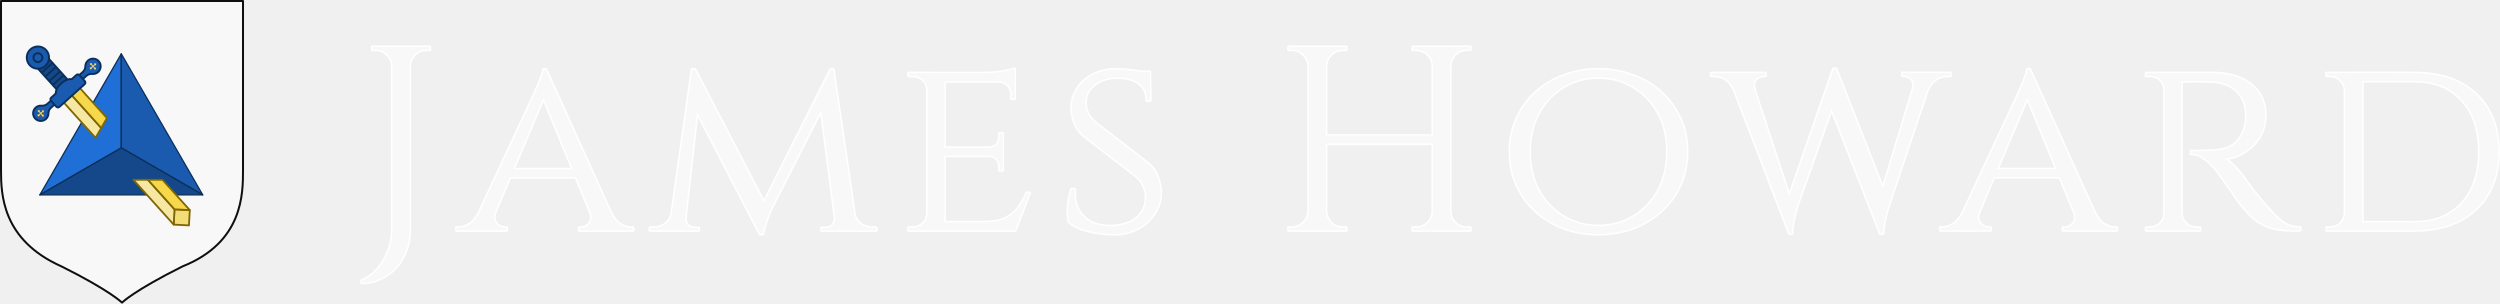
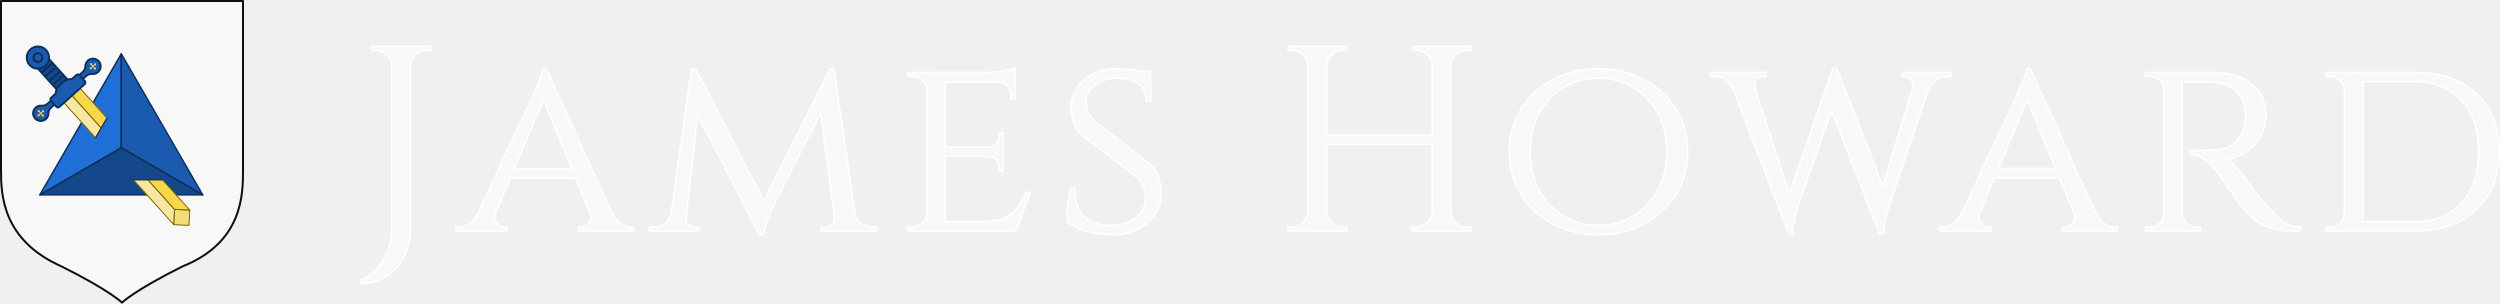
<svg xmlns="http://www.w3.org/2000/svg" width="50.208mm" height="6.098mm" viewBox="0 0 50.208 6.098" version="1.1" id="svg1">
  <defs id="defs1">
    <path id="path1" d="m -145.707,-0.657 c 0.126,0.42 0.647,0.683 1.661,0.744 9.364,0.565 52.918,-12.931 76.927,-16.19 24.009,-3.26 44.568,-3.458 67.124,-3.367 22.556,0.091 44.205,0.652 68.213,3.912 24.008,3.26 66.121,15.887 75.837,15.646 1.193,-0.03 1.787,-0.287 1.916,-0.719" />
    <rect x="148.067" y="148.713" width="223.717" height="109.272" id="rect2" />
  </defs>
  <g id="g1" transform="translate(-102.5505,-148.3066)">
    <g id="layer1-8" transform="matrix(0.03681731,0.03681731,-0.03681731,0.03681731,104.4358,142.6317)">
      <g id="g3" transform="matrix(0.9802101,-0.2626465,0.2626465,0.9802101,74.60271,73.74535)" style="display:none">
        <path d="m 8.851,6.149 c -2.24,1.512 -3.651,2.503 -4.743,3.383 -2.287,1.816 -5.56,5.232 -7.963,8.329 -0.527,0.676 -2.563,3.637 -4.518,6.564 -1.951,2.936 -3.893,5.756 -4.309,6.282 -2.806,3.517 -4.101,4.86 -5.536,5.725 -0.515,0.31 -1.013,0.651 -1.106,0.77 -0.25,0.275 -0.153,0.831 0.22,1.261 0.156,0.183 0.529,0.7 0.824,1.148 0.776,1.152 1.804,2.566 2.241,3.108 0.207,0.252 0.726,0.958 1.152,1.566 0.993,1.422 2.668,3.655 3.792,5.064 0.475,0.607 1.969,2.508 3.309,4.227 1.34,1.719 2.854,3.634 3.382,4.247 0.527,0.614 1.15,1.369 1.399,1.672 1.717,2.071 6.393,6.971 8.977,9.385 0.672,0.628 1.559,1.455 1.967,1.84 0.393,0.381 1.097,0.977 1.561,1.33 0.449,0.348 1.429,1.122 2.181,1.716 0.738,0.59 1.812,1.421 2.372,1.854 0.563,0.418 1.36,1.024 1.764,1.337 1.896,1.459 3.969,2.879 6.018,4.088 0.698,0.414 1.847,1.117 2.556,1.549 2.022,1.225 5.877,3.264 7.755,4.09 2.446,1.08 8.222,2.965 12.263,4.016 4.916,1.278 8.431,1.889 12.68,2.226 0.817,0.062 2.308,0.217 3.291,0.331 2.093,0.254 4.1,0.422 4.657,0.398 0.489,-0.035 0.805,-0.218 1.078,-0.623 0.282,-0.436 1.005,-1.994 2.075,-4.459 0.48,-1.121 1.114,-2.516 1.402,-3.091 1.454,-2.959 2.979,-7.125 4.179,-11.426 0.563,-2.012 1.526,-6.076 1.828,-7.701 0.059,-0.307 0.267,-1.407 0.455,-2.433 0.501,-2.657 0.634,-4.036 0.748,-7.983 0.037,-1.287 0.059,-2.948 0.044,-3.683 -0.021,-0.744 -0.045,-2.206 -0.066,-3.248 -0.057,-2.397 -0.088,-2.9 -0.345,-5.194 -0.773,-7.03 -1.362,-10.67 -2.425,-15.09 C 73.205,25.437 71.383,19.273 70.519,16.982 70.359,16.591 70.031,15.64 69.753,14.883 69.486,14.118 68.585,11.85 67.765,9.831 66.946,7.811 66.038,5.571 65.758,4.852 65.127,3.221 64.024,0.646 63.268,-0.963 62.947,-1.632 62.61,-2.443 62.487,-2.744 c -0.213,-0.559 -0.701,-1.641 -1.798,-3.996 -0.851,-1.815 -0.883,-1.833 -2.501,-0.936 -1.153,0.622 -2.657,1.088 -4.99,1.493 -0.847,0.142 -1.887,0.32 -2.324,0.4 -0.905,0.151 -5.752,0.519 -11.106,0.845 -3.844,0.235 -5.406,0.431 -8.795,1.111 -3.57,0.711 -6.56,1.631 -9.008,2.783 -0.679,0.327 -1.675,0.77 -2.186,1.002 C 18.569,0.503 10.187,5.249 8.851,6.158 Z" stroke="#000000" stroke-linecap="round" stroke-linejoin="bevel" stroke-width="0.054" clip-path="none" id="path4" style="display:inline;fill:#f8f8f8;fill-opacity:1;stroke:#303030;stroke-width:0.946;stroke-dasharray:none;stroke-opacity:1" />
        <g id="g56629-8" transform="matrix(0.1528424,-0.08824364,0.08824364,0.1528424,-96.34885,-35.81326)" style="display:inline;stroke-width:3;stroke-miterlimit:100;stroke-dasharray:none">
          <g id="g27-7-2" transform="matrix(0.595382,0,0,0.595382,549.024,349.022)" style="stroke-width:5.039;stroke-miterlimit:100">
            <path id="path1-3-3-2" d="M -456.232,908.386 -200.868,472.452 V 763.425 Z" style="fill:#1959b9;stroke:#162e52;stroke-width:5.039;stroke-linejoin:round;stroke-miterlimit:100" />
            <path id="path2-8-4-9" d="M -200.867,763.425 V 472.452 L 51.332,908.386 Z" style="fill:#154c9e;stroke:#162e52;stroke-width:5.039;stroke-linejoin:round;stroke-miterlimit:100" />
            <path id="path3-2-3-7" d="M -456.232,908.386 -200.868,763.425 51.331,908.386 Z" style="fill:#103a79;stroke:#162e52;stroke-width:5.039;stroke-linejoin:round;stroke-miterlimit:100" />
          </g>
          <g id="Layer_2_2_-0-2" transform="matrix(-0.595382,0,0,-0.595382,255.441,1185.73)" stroke-miterlimit="10" style="display:inline;stroke-width:5.039;stroke-miterlimit:100">
            <path id="path16-4-2" d="m -330.143,534.693 c -31.793,-39.366 -68.356,-84.272 -101.623,-125.587 -8.459,-10.828 -48.677,-53.028 -56.397,-46.997 -7.72,6.031 22.667,55.303 31.462,66.564 0.15,0.193 34.236,45.332 80.067,106.069 0.417,0.552 0,0 0,0 z m 117.438,216.621 c 51.09,67.842 95.336,127.562 111.303,149.104 l 5.376,1.091 36.203,-28.282 0.222,-5.479 c -18.032,-21.889 -83.043,-101.755 -128.138,-157.26 z" style="fill:#fee46e;stroke:#ac8800;stroke-width:5.039;stroke-miterlimit:100" />
            <path id="path17-8-08-7" d="m -350.203,534.714 c -34.989,-43.377 -56.955,-70.201 -57.747,-69.582 -0.776,0.606 34.029,46.523 51.307,69.589 z m 147.098,201.306 c 61.779,80.38 79.962,103.945 117.608,152.684 l 10.692,-8.353 c -33.732,-42.652 -71.212,-89.953 -122.389,-154.34 z" style="fill:#fff1a1;stroke:#ac8800;stroke-width:5.039;stroke-miterlimit:100" />
            <path id="path18-7-0" d="M -18.019,983.682 1.008,968.818 c 0,0 -58.017,-91.809 -58.046,-91.164 -4.955,-2.861 -15.295,0.135 -23.428,6.604 -7.691,6.11 -13.359,15.47 -11.962,21.043 -0.249,-0.095 74.409,78.381 74.409,78.381 z" style="fill:#1353b4" />
            <g id="g23-5-6" style="fill:#0062ad;stroke:#162e52;stroke-width:5.039;stroke-miterlimit:100">
              <path id="path19-9-8-7" d="m -84.608,913.524 c 13.928,4.151 36.914,-14.745 33.744,-26.44" style="fill:none;stroke:#162e52;stroke-width:5.039;stroke-linecap:round;stroke-miterlimit:100" />
              <path id="path20-5-6" d="m -67.985,927.749 c 13.653,-1.431 28.125,-16.744 26.329,-25.475" style="fill:none;stroke:#162e52;stroke-width:5.039;stroke-linecap:round;stroke-miterlimit:100" />
              <path id="path21-3-9" d="m -57.856,939.678 c 11.663,-1.62 27.743,-14.466 25.411,-22.433" style="fill:none;stroke:#162e52;stroke-width:5.039;stroke-linecap:round;stroke-miterlimit:100" />
              <path id="path22-2-3" d="m -45.276,953.494 c 8.687,1.889 24.741,-13.549 23.479,-20.786" style="fill:none;stroke:#162e52;stroke-width:5.039;stroke-linecap:round;stroke-miterlimit:100" />
              <path id="path23-7-0-6" d="m -33.966,966.877 c 6.246,-0.328 21.244,-9.758 22.588,-17.641" style="fill:none;stroke:#162e52;stroke-width:5.039;stroke-linecap:round;stroke-miterlimit:100" />
            </g>
            <path id="path18-7-0-1" d="m -1.955,963.806 c -12.222,-19.329 -54.775,-86.581 -54.8,-86.029 -4.955,-2.861 -15.295,0.135 -23.428,6.604 -7.691,6.11 -11.955,21.087 -11.962,21.043 0,0 54.139,57.072 70.071,73.821 3.604,3.854 21.099,-9.371 20.118,-15.439 z" style="fill:none;stroke:#162e52;stroke-width:5.039;stroke-miterlimit:100" />
            <path id="path24-3-4" d="m -70.424,896.982 c -25.963,20.031 -51.453,38.189 -78.795,56.294 -2.476,-6.534 -8.182,-17.201 -10.658,-23.735 13.806,-6.763 27.436,-9.103 40.637,-16.982 13.877,-8.284 27.504,-24.22 35.172,-33.04 10.413,-5.305 29.174,-14.671 40.57,-26.13 10.84,-10.901 16.41,-23.56 26.312,-35.318 5.74,3.984 14.71,12.101 20.45,16.085 -24.182,22.146 -47.969,42.483 -73.688,62.826 z" style="fill:#1353b4;stroke:#162e52;stroke-width:5.039;stroke-miterlimit:100" />
            <path id="path25-9-6-9" d="m 21.3,1014.4 c -12.187,9.521 -29.158,8.161 -38.679,-4.026 -6.801,-8.706 -7.637,-20.172 -3.119,-29.483 0.252,-0.518 -0.285,0.504 0,0 3.045,-0.625 7.844,-4.493 11.544,-7.427 2.986,-2.365 5.779,-5.118 7.412,-7.63 10.252,-2.331 21.396,1.229 28.297,10.063 9.521,12.186 6.733,28.982 -5.455,38.503 z" style="fill:#1353b4;stroke:#162e52;stroke-width:5.039;stroke-miterlimit:100" />
            <path id="path26-7-3" d="m 22.191,985.29 c -6.331,-8.104 -18.033,-9.542 -26.138,-3.211 -8.104,6.331 -9.542,18.033 -3.211,26.138 6.331,8.104 17.406,8.739 25.51,2.408 8.104,-6.331 10.17,-17.231 3.839,-25.335 z" style="fill:#1353b4;stroke:#162e52;stroke-width:5.039;stroke-miterlimit:100" />
            <line id="line26-7-6" x1="-84.068" x2="-70.424" y1="879.518" y2="896.982" style="fill:#0062ad;stroke:#162e52;stroke-width:5.039;stroke-miterlimit:100" />
          </g>
        </g>
      </g>
    </g>
    <path style="font-size:4.704px;line-height:0;font-family:Cinzel;-inkscape-font-specification:'Cinzel, Normal';text-align:center;letter-spacing:0.294px;word-spacing:0px;text-anchor:middle;fill:#f8f8f8;stroke:#ffffff;stroke-width:0.062;stroke-linecap:round;stroke-linejoin:round;stroke-dasharray:none;paint-order:stroke fill markers" d="m 110.776,149.251 v 3.683 q 0,0.221 -0.074,0.41 -0.074,0.195 -0.205,0.337 -0.132,0.142 -0.305,0.221 -0.174,0.084 -0.374,0.084 v -0.047 q 0.174,-0.063 0.31,-0.221 0.142,-0.153 0.221,-0.363 0.084,-0.21 0.084,-0.437 v -3.667 z m -0.326,0.384 h -0.016 q -0.005,-0.137 -0.105,-0.231 -0.095,-0.1 -0.231,-0.1 0,0 -0.037,0 -0.032,0 -0.032,0 v -0.053 h 0.421 z m 0.31,0 v -0.384 h 0.421 v 0.053 q 0,0 -0.037,0 -0.032,0 -0.032,0 -0.137,0 -0.237,0.1 -0.095,0.095 -0.1,0.231 z m 2.754,0.068 1.447,3.199 h -0.416 l -1.121,-2.73 z m -1.015,2.846 q -0.058,0.158 0.016,0.247 0.074,0.084 0.168,0.084 h 0.042 v 0.053 h -1.005 v -0.053 q 0,0 0.021,0 0.021,0 0.021,0 0.11,0 0.226,-0.074 0.116,-0.079 0.2,-0.258 z m 1.015,-2.846 0.037,0.363 -1.205,2.851 h -0.331 l 1.247,-2.672 q 0,0 0.026,-0.063 0.032,-0.063 0.068,-0.153 0.042,-0.095 0.074,-0.184 0.032,-0.089 0.037,-0.142 z m 0.621,2.004 v 0.158 h -1.394 v -0.158 z m 0.268,0.842 h 0.4 q 0.079,0.179 0.195,0.258 0.116,0.074 0.221,0.074 0,0 0.021,0 0.021,0 0.021,0 v 0.053 h -1.078 v -0.053 h 0.042 q 0.089,0 0.163,-0.084 0.074,-0.089 0.016,-0.247 z m 4.832,-2.846 0.047,0.342 -1.231,2.425 q 0,0 -0.042,0.089 -0.037,0.089 -0.079,0.216 -0.042,0.121 -0.063,0.231 h -0.053 l -0.074,-0.331 z m -3.083,2.878 v 0.352 h -0.547 v -0.053 q 0,0 0.037,0 0.042,0 0.042,0 0.137,0 0.237,-0.079 0.105,-0.079 0.121,-0.221 z m 0.158,0.079 q -0.005,0.079 0.037,0.153 0.042,0.068 0.158,0.074 h 0.074 v 0.047 h -0.3 v -0.274 z m 0.142,-2.957 h 0.053 l 0.105,0.31 -0.326,2.92 h -0.289 z m 0.053,0 1.431,2.751 -0.121,0.552 -1.41,-2.725 z m 2.778,0 0.473,3.23 h -0.4 l -0.342,-2.646 0.221,-0.584 z m 0.316,2.878 h 0.105 q 0.021,0.142 0.126,0.221 0.105,0.079 0.237,0.079 0,0 0.037,0 0.042,0 0.042,0 v 0.053 h -0.547 z m -0.279,0.079 h 0.037 v 0.274 h -0.305 v -0.047 h 0.079 q 0.121,-0.005 0.158,-0.079 0.042,-0.074 0.032,-0.147 z m 2.196,-2.883 v 3.156 h -0.337 v -3.156 z m 1.415,2.993 -0.011,0.163 h -1.415 v -0.163 z m -0.247,-1.494 v 0.158 h -1.178 v -0.158 z m 0.242,-1.499 v 0.163 h -1.42 v -0.163 z m 0.3,2.404 -0.289,0.752 h -0.8 l 0.179,-0.163 q 0.263,0 0.421,-0.074 0.163,-0.079 0.263,-0.21 0.1,-0.137 0.174,-0.305 z m -0.542,-0.758 v 0.3 h -0.058 v -0.068 q 0,-0.089 -0.053,-0.153 -0.053,-0.068 -0.163,-0.068 v -0.011 z m 0,-0.437 v 0.3 h -0.274 v -0.011 q 0.11,0 0.163,-0.063 0.053,-0.068 0.053,-0.158 v -0.068 z m 0.242,-1.063 v 0.363 h -0.058 v -0.079 q 0,-0.11 -0.074,-0.189 -0.068,-0.079 -0.189,-0.079 v -0.016 z m 0,-0.231 v 0.137 l -0.6,-0.053 q 0.163,0 0.347,-0.026 0.184,-0.032 0.253,-0.058 z m -1.736,2.904 0.068,0.337 h -0.458 v -0.053 q 0,0 0.037,0 0.037,0 0.037,0 0.132,0 0.216,-0.084 0.084,-0.084 0.089,-0.2 z m 0,-2.488 h -0.011 q -0.005,-0.121 -0.089,-0.2 -0.084,-0.079 -0.216,-0.079 0,0 -0.037,0 -0.037,0 -0.037,0 v -0.053 h 0.458 z m 3.754,-0.405 q 0.147,0 0.258,0.011 0.11,0.011 0.189,0.026 0.084,0.011 0.142,0.032 0.063,0.016 0.11,0.032 l 0.005,0.521 h -0.063 q 0,-0.216 -0.147,-0.337 -0.147,-0.126 -0.458,-0.126 -0.263,0 -0.452,0.147 -0.184,0.142 -0.179,0.352 0,0.068 0.016,0.142 0.021,0.068 0.063,0.137 0.047,0.068 0.126,0.137 l 1.063,0.821 q 0.121,0.1 0.179,0.258 0.058,0.153 0.063,0.305 0.005,0.231 -0.121,0.426 -0.126,0.195 -0.342,0.31 -0.21,0.11 -0.468,0.11 -0.153,0 -0.331,-0.026 -0.174,-0.026 -0.326,-0.079 -0.153,-0.058 -0.253,-0.142 -0.016,-0.074 -0.016,-0.184 0,-0.116 0.016,-0.242 0.021,-0.126 0.053,-0.226 h 0.063 q -0.021,0.237 0.068,0.405 0.089,0.168 0.263,0.258 0.174,0.084 0.405,0.079 0.326,-0.011 0.51,-0.163 0.189,-0.158 0.189,-0.416 0,-0.126 -0.047,-0.226 -0.042,-0.105 -0.142,-0.195 l -1.052,-0.81 q -0.147,-0.126 -0.2,-0.279 -0.053,-0.153 -0.053,-0.289 0,-0.216 0.116,-0.389 0.116,-0.174 0.31,-0.274 0.2,-0.105 0.442,-0.105 z m 0.694,0.047 0.005,0.095 h -0.374 v -0.095 z m 6.034,-0.5 v 3.683 h -0.342 v -3.683 z m -2.494,0 v 3.683 h -0.342 v -3.683 z m 2.199,1.783 v 0.158 h -2.252 v -0.158 z m -2.525,1.515 v 0.384 h -0.421 v -0.053 q 0,0 0.032,0 0.037,0 0.037,0 0.137,0 0.231,-0.095 0.1,-0.1 0.105,-0.237 z m 0,-2.914 h -0.016 q -0.005,-0.137 -0.105,-0.231 -0.095,-0.1 -0.231,-0.1 0,0 -0.037,0 -0.032,0 -0.032,0 v -0.053 h 0.421 z m 0.31,2.914 h 0.016 q 0.005,0.137 0.1,0.237 0.1,0.095 0.237,0.095 0,0 0.032,0 0.032,0 0.037,0 v 0.053 h -0.421 z m 0,-2.914 v -0.384 h 0.421 v 0.053 q -0.005,0 -0.037,0 -0.032,0 -0.032,0 -0.137,0 -0.237,0.1 -0.095,0.095 -0.1,0.231 z m 2.183,2.914 v 0.384 h -0.421 v -0.053 q 0.005,0 0.037,0 0.032,0 0.032,0 0.137,0 0.237,-0.095 0.1,-0.1 0.1,-0.237 z m 0,-2.914 h -0.016 q 0,-0.137 -0.1,-0.231 -0.1,-0.1 -0.237,-0.1 0,0 -0.032,0 -0.032,0 -0.037,0 v -0.053 h 0.421 z m 0.31,2.914 h 0.016 q 0.005,0.137 0.1,0.237 0.1,0.095 0.237,0.095 0,0 0.032,0 0.037,0 0.037,0 v 0.053 h -0.421 z m 0,-2.914 v -0.384 h 0.421 v 0.053 q 0,0 -0.037,0 -0.032,0 -0.032,0 -0.137,0 -0.237,0.1 -0.095,0.095 -0.1,0.231 z m 2.996,0.068 q 0.368,0 0.689,0.121 0.326,0.116 0.568,0.337 0.247,0.221 0.384,0.526 0.137,0.3 0.137,0.668 0,0.368 -0.137,0.673 -0.137,0.3 -0.384,0.521 -0.242,0.221 -0.568,0.342 -0.321,0.116 -0.689,0.116 -0.368,0 -0.689,-0.116 -0.321,-0.121 -0.568,-0.342 -0.242,-0.221 -0.379,-0.521 -0.137,-0.305 -0.137,-0.673 0,-0.368 0.137,-0.668 0.137,-0.305 0.379,-0.526 0.247,-0.221 0.568,-0.337 0.321,-0.121 0.689,-0.121 z m 0,3.146 q 0.389,0 0.705,-0.189 0.316,-0.189 0.5,-0.526 0.184,-0.337 0.184,-0.779 0,-0.447 -0.184,-0.779 -0.184,-0.337 -0.5,-0.526 -0.316,-0.189 -0.705,-0.189 -0.384,0 -0.7,0.189 -0.316,0.189 -0.5,0.526 -0.184,0.331 -0.184,0.779 0,0.442 0.184,0.779 0.184,0.337 0.5,0.526 0.316,0.189 0.7,0.189 z m 2.612,-3.041 h 0.421 l 0.852,2.594 -0.047,0.594 z m 2.162,-0.116 0.042,0.426 -0.815,2.294 q 0,0 -0.026,0.095 -0.026,0.089 -0.058,0.226 -0.026,0.132 -0.032,0.263 h -0.047 l -0.1,-0.468 0.984,-2.836 z m 0,0.005 1.01,2.573 -0.121,0.726 -1.068,-2.73 z m 1.936,0.11 -0.873,2.604 q 0,0 -0.032,0.095 -0.026,0.095 -0.058,0.231 -0.026,0.132 -0.032,0.258 h -0.053 l -0.063,-0.521 0.81,-2.667 z m -0.405,0.337 q 0.058,-0.168 -0.011,-0.242 -0.063,-0.074 -0.147,-0.074 h -0.042 v -0.053 h 0.963 v 0.053 q 0,0 -0.021,0 -0.016,0 -0.016,0 -0.163,0 -0.274,0.089 -0.11,0.089 -0.158,0.226 z m -3.162,-0.005 -0.4,0.005 q -0.053,-0.137 -0.158,-0.226 -0.105,-0.089 -0.274,-0.089 0,0 -0.021,0 -0.021,0 -0.021,0 v -0.053 h 1.084 v 0.053 h -0.042 q -0.084,0 -0.153,0.074 -0.068,0.068 -0.016,0.237 z m 5.521,-0.437 1.447,3.199 h -0.416 l -1.121,-2.73 z m -1.015,2.846 q -0.058,0.158 0.016,0.247 0.074,0.084 0.168,0.084 h 0.042 v 0.053 h -1.005 v -0.053 q 0,0 0.021,0 0.021,0 0.021,0 0.11,0 0.226,-0.074 0.116,-0.079 0.2,-0.258 z m 1.015,-2.846 0.037,0.363 -1.205,2.851 h -0.331 l 1.247,-2.672 q 0,0 0.026,-0.063 0.032,-0.063 0.068,-0.153 0.042,-0.095 0.074,-0.184 0.032,-0.089 0.037,-0.142 z m 0.621,2.004 v 0.158 h -1.394 v -0.158 z m 0.268,0.842 h 0.4 q 0.079,0.179 0.195,0.258 0.116,0.074 0.221,0.074 0,0 0.021,0 0.021,0 0.021,0 v 0.053 h -1.078 v -0.053 h 0.042 q 0.089,0 0.163,-0.084 0.074,-0.089 0.016,-0.247 z m 2.091,-2.772 h 0.679 q 0.247,0 0.442,0.058 0.2,0.058 0.337,0.168 0.142,0.11 0.216,0.268 0.074,0.158 0.074,0.358 0,0.221 -0.105,0.41 -0.105,0.189 -0.295,0.31 -0.184,0.121 -0.421,0.147 0.089,0.037 0.205,0.163 0.121,0.126 0.205,0.247 0,0 0.068,0.095 0.068,0.089 0.174,0.226 0.11,0.132 0.216,0.253 0.11,0.121 0.2,0.21 0.095,0.089 0.2,0.142 0.11,0.047 0.253,0.047 v 0.053 h -0.163 q -0.289,0 -0.479,-0.074 -0.184,-0.074 -0.3,-0.179 -0.116,-0.11 -0.2,-0.21 -0.021,-0.026 -0.1,-0.132 -0.074,-0.11 -0.163,-0.237 -0.089,-0.126 -0.163,-0.226 -0.074,-0.105 -0.089,-0.126 -0.105,-0.137 -0.242,-0.242 -0.137,-0.11 -0.289,-0.11 v -0.053 q 0,0 0.084,0.005 0.084,0 0.216,-0.005 0.147,-0.005 0.295,-0.021 0.147,-0.021 0.274,-0.116 0.132,-0.095 0.205,-0.316 0.021,-0.058 0.032,-0.137 0.011,-0.079 0.005,-0.163 -0.005,-0.147 -0.058,-0.263 -0.047,-0.116 -0.142,-0.2 -0.089,-0.084 -0.216,-0.132 -0.126,-0.047 -0.284,-0.053 -0.247,-0.011 -0.431,-0.005 -0.184,0.005 -0.184,0 0,-0.005 -0.016,-0.042 -0.011,-0.042 -0.026,-0.079 z m 0.063,0 v 3.156 h -0.337 v -3.156 z m -0.321,2.82 0.063,0.337 h -0.447 v -0.053 q 0,0 0.037,0 0.037,0 0.037,0 0.126,0 0.21,-0.084 0.084,-0.084 0.089,-0.2 z m 0,-2.488 h -0.011 q -0.005,-0.121 -0.089,-0.2 -0.084,-0.079 -0.21,-0.079 0,0 -0.037,0 -0.037,0 -0.037,0 v -0.053 h 0.447 z m 0.305,2.488 h 0.016 q 0.005,0.116 0.089,0.2 0.084,0.084 0.21,0.084 0,0 0.032,0 0.037,0 0.037,0 l 0.005,0.053 h -0.452 z m 4.695,-2.82 q 0.521,0 0.9,0.189 0.379,0.189 0.584,0.547 0.205,0.352 0.205,0.842 0,0.489 -0.205,0.842 -0.205,0.352 -0.584,0.547 -0.379,0.189 -0.9,0.189 h -1.121 l -0.011,-0.158 q 0.368,0 0.616,0 0.253,0 0.384,0 0.132,0 0.132,0 0.61,0 0.957,-0.379 0.352,-0.384 0.352,-1.042 0,-0.658 -0.352,-1.036 -0.347,-0.384 -0.957,-0.384 0,0 -0.137,0 -0.137,0 -0.4,0 -0.263,0 -0.647,0 v -0.158 z m -1.047,0 v 3.156 h -0.342 v -3.156 z m -0.331,2.815 v 0.342 h -0.379 v -0.053 q 0,0 0.032,0 0.037,0 0.037,0 0.126,0 0.21,-0.084 0.084,-0.089 0.089,-0.205 z m 0,-2.473 h -0.011 q -0.005,-0.126 -0.095,-0.205 -0.084,-0.084 -0.21,-0.084 0,0 -0.032,0 -0.032,0 -0.032,0 v -0.053 h 0.379 z" id="text2-9" aria-label="James Howard" />
  </g>
  <g id="layer6" style="display:inline;vector-effect:non-scaling-stroke;stroke:none;stroke-width:1;stroke-dasharray:none;-inkscape-stroke:hairline" transform="matrix(0.00718054,0,0,0.00894858,-1.11909,-1.21223)">
    <path id="path2309" style="display:inline;vector-effect:non-scaling-stroke;fill:#f8f8f8;fill-opacity:1;stroke:none;stroke-width:0.895;stroke-linecap:round;stroke-dasharray:none;-inkscape-stroke:hairline" d="m 158.671,137.729 v 379.047 c 0,54.15 2.538,157.034 169.21,216.599 135.368,54.15 169.21,81.224 169.21,81.224 0,0 33.842,-27.075 169.21,-81.224 C 835.511,679.225 835.511,570.925 835.511,516.776 V 137.729 Z" />
    <g id="g103-3" transform="matrix(0.9018822,0,0,0.9018829,46.75467,23.57213)" style="display:inline;vector-effect:non-scaling-stroke;stroke:none;stroke-width:1;stroke-dasharray:none;-inkscape-stroke:hairline">
      <g id="g15-7" style="display:inline;vector-effect:non-scaling-stroke;stroke:none;stroke-width:1;stroke-dasharray:none;-inkscape-stroke:hairline" transform="matrix(0.4396535,0,0,0.3527879,-31.08396,-654.8972)">
-         <path id="path12-6" style="display:inline;fill:#1f6fd6;fill-opacity:1;stroke:#0b2f5b;stroke-width:9.204;stroke-linecap:round;stroke-linejoin:round;stroke-dasharray:none;stroke-opacity:1" d="M 494.553,-1879.324 -79.824,-884.468 494.553,-1216.086 Z" transform="translate(706.7916,4467.088)" />
-         <path id="path14-8" style="display:inline;fill:#1a5bb0;fill-opacity:1;stroke:#0b2f5b;stroke-width:9.204;stroke-linecap:round;stroke-linejoin:round;stroke-dasharray:none;stroke-opacity:1" d="m 1775.723,3582.622 -574.38,-994.855 v 663.235 z" />
-         <path id="path15-6" style="display:inline;fill:#14488a;fill-opacity:1;stroke:#0b2f5b;stroke-width:9.204;stroke-linecap:round;stroke-linejoin:round;stroke-dasharray:none;stroke-opacity:1" d="M 626.963,3582.619 H 1775.723 l -574.378,-331.617 z" />
+         <path id="path12-6" style="display:inline;fill:#1f6fd6;fill-opacity:1;stroke:#0b2f5b;stroke-width:10.537;stroke-linecap:round;stroke-linejoin:round;stroke-dasharray:none;stroke-opacity:1" d="M 494.553,-1879.324 -79.824,-884.468 494.553,-1216.086 Z" transform="translate(706.7916,4467.088)" />
+         <path id="path14-8" style="display:inline;fill:#1a5bb0;fill-opacity:1;stroke:#0b2f5b;stroke-width:10.537;stroke-linecap:round;stroke-linejoin:round;stroke-dasharray:none;stroke-opacity:1" d="m 1775.723,3582.622 -574.38,-994.855 v 663.235 z" />
+         <path id="path15-6" style="display:inline;fill:#14488a;fill-opacity:1;stroke:#0b2f5b;stroke-width:10.537;stroke-linecap:round;stroke-linejoin:round;stroke-dasharray:none;stroke-opacity:1" d="M 626.963,3582.619 H 1775.723 l -574.378,-331.617 z" />
      </g>
      <g id="svg2" transform="matrix(-0.02049231,0.3137606,-0.3910168,-0.01644351,672.1587,255.4942)" style="stroke-width:0.298">
        <g id="g16">
-           <rect style="fill:#f3dd78;fill-opacity:1;stroke:#806600;stroke-width:14.4;stroke-linecap:round;stroke-linejoin:round;stroke-dasharray:none;stroke-opacity:1;paint-order:fill markers stroke" id="rect1" width="121.277" height="121.279" x="1239.133" y="-160.442" transform="skewX(-7.4322039e-4)" />
-           <path id="path3" style="fill:#f6e7a2;fill-opacity:1;stroke:#806600;stroke-width:14.4;stroke-linecap:round;stroke-linejoin:round;stroke-opacity:1;paint-order:fill markers stroke" d="m 376.12,823.858 60.631,60.635 269.72,-269.721 -80.331,-40.933 z m 646.274,-525.01 338.011,-338.01 -121.266,-0.004 -222.784,222.792 z" />
-           <path id="rect3" style="fill:#f6d84a;fill-opacity:1;stroke:#806600;stroke-width:14.4;stroke-linecap:round;stroke-linejoin:round;stroke-opacity:1;paint-order:fill markers stroke" d="m 315.474,763.211 60.646,60.648 250.02,-250.019 -80.359,-40.931 z m 700.882,-579.584 222.784,-222.792 -0.011,-121.279 -228.813,228.807 z" />
+           <rect style="fill:#f3dd78;fill-opacity:1;stroke:#806600;stroke-width:7.887;stroke-linecap:round;stroke-linejoin:round;stroke-dasharray:none;stroke-opacity:1;paint-order:fill markers stroke" id="rect1" width="121.277" height="121.279" x="1239.133" y="-160.442" transform="skewX(-7.4322039e-4)" />
+           <path id="path3" style="fill:#f6e7a2;fill-opacity:1;stroke:#806600;stroke-width:7.887;stroke-linecap:round;stroke-linejoin:round;stroke-opacity:1;paint-order:fill markers stroke;stroke-dasharray:none" d="m 376.12,823.858 60.631,60.635 269.72,-269.721 -80.331,-40.933 z m 646.274,-525.01 338.011,-338.01 -121.266,-0.004 -222.784,222.792 z" />
+           <path id="rect3" style="fill:#f6d84a;fill-opacity:1;stroke:#806600;stroke-width:7.887;stroke-linecap:round;stroke-linejoin:round;stroke-opacity:1;paint-order:fill markers stroke;stroke-dasharray:none" d="m 315.474,763.211 60.646,60.648 250.02,-250.019 -80.359,-40.931 z m 700.882,-579.584 222.784,-222.792 -0.011,-121.279 -228.813,228.807 z" />
        </g>
        <g id="g17">
          <path style="fill:#0b2f5b;fill-opacity:1;stroke:#0b2f5b;stroke-width:0.298;stroke-opacity:1" d="m 450.913,876.648 -127.6,-127.6 -10.932,-10.956 -20.484,-20.484 c -4.641,-4.641 -10.828,-7.219 -17.391,-7.219 -6.563,0 -12.75,2.578 -17.391,7.219 l -10.688,10.641 -21.375,-21.375 c -10.031,-10.031 -15.422,-24.469 -14.766,-39.609 0.797,-18.797 -6.328,-37.312 -19.5,-50.812 -25.734,-26.203 -68.578,-27.234 -95.484,-2.344 -13.828,12.797 -21.656,30.188 -22.031,48.984 -0.375,18.844 6.75,36.516 20.109,49.828 13.547,13.547 32.297,20.812 51.422,19.969 15,-0.703 29.344,4.688 39.422,14.766 l 22.5,22.5 c -4.125,9.047 -2.531,20.109 4.922,27.516 l 32.766,32.766 c -0.562,8.578 0.844,18 3.984,27.75 l -149.86,149.86 c -25.453,-0.703 -51.141,8.578 -70.5,27.938 -37.453,37.453 -37.453,98.344 0,135.79 18.703,18.844 43.312,28.219 67.875,28.219 24.609,0 49.172,-9.375 67.875,-28.078 19.406,-19.406 28.641,-45.094 27.938,-70.547 l 27.703,-27.656 c 0,0 0.047,0 0.047,-0.047 l 29.625,-29.625 v -0.047 l 92.484,-92.484 c 9.75,3.141 19.172,4.594 27.703,3.984 l 32.766,32.766 c 4.781,4.781 11.109,7.172 17.391,7.172 3.469,0 6.938,-0.797 10.172,-2.25 l 22.5,22.5 c 10.078,10.078 15.469,24.469 14.812,39.422 -0.844,19.172 6.422,37.922 19.922,51.469 12.984,12.984 30.141,20.062 48.422,20.062 h 1.359 c 18.797,-0.375 36.234,-8.203 49.031,-22.031 24.891,-26.953 23.812,-69.75 -2.391,-95.484 -13.641,-13.359 -31.688,-20.25 -50.766,-19.453 -15.422,0.609 -29.438,-4.641 -39.609,-14.812 l -21.328,-21.328 10.641,-10.641 c 4.641,-4.641 7.219,-10.828 7.219,-17.391 0,-6.563 -2.578,-12.75 -7.219,-17.391 l -20.484,-20.484 z" id="path16" />
          <path style="fill:#1a5bb0;fill-opacity:1;stroke-width:0.298" d="m 471.393,931.878 -45.469,45.469 c -3.562,3.562 -9.328,3.562 -12.844,0 l -35.391,-35.391 c -1.453,-1.453 -3.422,-2.25 -5.484,-2.25 -0.375,0 -0.75,0.047 -1.125,0.094 -20.719,3.047 -51,-11.25 -75.328,-35.625 -24.328,-24.328 -38.625,-54.609 -35.625,-75.328 0.375,-2.438 -0.469,-4.875 -2.203,-6.609 l -35.297,-35.344 c -3.562,-3.562 -3.562,-9.328 0,-12.844 l 29.156,-29.156 c 0.047,-0.047 0.094,-0.047 0.188,-0.094 0.047,-0.047 0.047,-0.094 0.094,-0.188 l 15.984,-15.984 c 3.562,-3.562 9.328,-3.562 12.844,0 l 190.45,190.45 c 3.609,3.516 3.609,9.281 0.047,12.797 z" id="path13" />
          <path style="fill:#1a5bb0;fill-opacity:1;stroke-width:0.298" d="m 482.081,985.831 c 13.078,13.078 31.734,20.109 51.188,19.359 14.766,-0.609 28.781,4.734 39.281,15.047 20.297,19.922 21.141,53.062 1.875,73.922 -9.938,10.734 -23.438,16.781 -37.969,17.062 -14.531,0.281 -28.266,-5.203 -38.578,-15.516 -10.453,-10.5 -16.078,-25.031 -15.422,-39.844 0.844,-19.312 -6.234,-37.922 -19.359,-51.047 l -21.328,-21.328 18.938,-18.938 z" id="path11" />
          <path style="fill:#14488a;fill-opacity:1;stroke-width:0.298" d="m 306.951,964.315 -71.297,-71.297 19.125,-19.125 c 6.984,14.156 17.203,28.406 30.047,41.25 12.844,12.844 27.094,23.062 41.25,30.047 z" id="path10" />
          <path style="fill:#14488a;fill-opacity:1;stroke-width:0.298" d="m 163.791,1036.174 c -13.078,-13.078 -29.062,-21.469 -45.844,-25.406 l 13.828,-13.828 71.297,71.297 -13.828,13.828 c -3.938,-16.875 -12.375,-32.812 -25.453,-45.891 z" id="path9" />
          <path style="fill:#1a5bb0;fill-opacity:1;stroke-width:0.298" d="m 152.869,1160.954 c -31.406,31.406 -82.453,31.406 -113.86,0 -31.407,-31.406 -31.406,-82.453 0,-113.86 15.703,-15.703 36.328,-23.531 56.953,-23.531 20.625,0 41.25,7.828 56.953,23.531 31.312,31.406 31.312,82.5 -0.047,113.86 z" id="path8" />
          <path style="fill:#14488a;fill-opacity:1;stroke-width:0.298" d="m 277.319,993.934 -71.297,-71.297 18.656,-18.656 71.297,71.297 z" id="path7" />
          <path style="fill:#14488a;fill-opacity:1;stroke-width:0.298" d="m 213.991,1057.215 -71.297,-71.297 18.656,-18.656 71.297,71.297 z" id="path6" />
          <path style="fill:#14488a;fill-opacity:1;stroke-width:0.298" d="m 243.616,1027.59 -71.297,-71.297 22.734,-22.734 71.297,71.297 z" id="path5" />
          <path style="fill:#1a5bb0;fill-opacity:1;stroke-width:0.298" d="m 144.1,717.51 c -15.047,0.656 -29.156,-4.828 -39.797,-15.469 -10.312,-10.312 -15.844,-24 -15.562,-38.578 0.281,-14.531 6.328,-27.984 17.062,-37.922 20.812,-19.312 54,-18.469 73.922,1.781 10.219,10.406 15.703,24.75 15.094,39.281 -0.844,19.453 6.188,38.109 19.312,51.234 l 21.375,21.375 -18.938,18.938 -21.375,-21.375 c -13.172,-13.125 -31.734,-20.156 -51.094,-19.266 z" id="path1-6" />
          <path d="m 95.953,1061.1 c -11.484,0 -22.266,4.453 -30.375,12.562 -16.734,16.734 -16.734,43.969 0,60.75 8.109,8.109 18.891,12.562 30.375,12.562 11.484,0 22.266,-4.453 30.375,-12.562 16.734,-16.734 16.734,-44.016 0,-60.75 -8.109,-8.109 -18.891,-12.562 -30.375,-12.562 z m 19.406,62.344 c -5.203,5.203 -12.094,8.062 -19.406,8.062 -7.312,0 -14.25,-2.859 -19.406,-8.062 -10.688,-10.688 -10.688,-28.125 0,-38.812 5.203,-5.203 12.094,-8.062 19.406,-8.062 7.312,0 14.25,2.859 19.406,8.062 10.734,10.688 10.734,28.125 0,38.812 z" id="path2-5" style="fill:#0b2f5b;fill-opacity:1;stroke-width:0.298" />
          <g id="g39" transform="matrix(0.7489181,0,0,0.7489181,-109.7953,17.48184)">
            <path d="m 319.241,885.898 c 0.889,0.168 1.735,0.592 2.418,1.275 1.831,1.831 1.815,4.836 -0.053,6.703 -1.868,1.868 -4.886,1.897 -6.717,0.066 -0.583,-0.583 -0.97,-1.283 -1.176,-2.031 -0.207,0.816 -0.613,1.586 -1.255,2.228 -1.868,1.868 -4.872,1.91 -6.703,0.079 -1.831,-1.831 -1.789,-4.836 0.079,-6.703 0.642,-0.642 1.412,-1.048 2.228,-1.255 -0.748,-0.206 -1.448,-0.593 -2.031,-1.176 -1.831,-1.831 -1.802,-4.849 0.066,-6.716 1.868,-1.868 4.872,-1.884 6.703,-0.053 0.683,0.683 1.107,1.529 1.275,2.418 l 16.706,-16.706 -16.706,-16.706 c -0.168,0.889 -0.592,1.735 -1.275,2.418 -1.831,1.831 -4.836,1.815 -6.703,-0.053 -1.868,-1.868 -1.897,-4.886 -0.066,-6.716 0.583,-0.583 1.283,-0.97 2.031,-1.176 -0.816,-0.207 -1.586,-0.613 -2.228,-1.255 -1.868,-1.868 -1.91,-4.872 -0.079,-6.703 1.831,-1.831 4.836,-1.789 6.703,0.079 0.642,0.642 1.048,1.412 1.255,2.228 0.206,-0.748 0.593,-1.448 1.176,-2.031 1.831,-1.831 4.849,-1.802 6.717,0.066 1.868,1.868 1.884,4.872 0.053,6.703 -0.683,0.683 -1.529,1.107 -2.418,1.275 l 16.706,16.706 16.706,-16.706 c -0.889,-0.168 -1.735,-0.592 -2.418,-1.275 -1.831,-1.831 -1.815,-4.836 0.053,-6.703 1.868,-1.868 4.886,-1.897 6.717,-0.066 0.583,0.583 0.97,1.283 1.176,2.031 0.207,-0.816 0.613,-1.586 1.255,-2.228 1.868,-1.868 4.872,-1.91 6.703,-0.079 1.831,1.831 1.789,4.836 -0.079,6.703 -0.642,0.642 -1.412,1.049 -2.228,1.255 0.748,0.206 1.448,0.593 2.031,1.176 1.831,1.831 1.802,4.849 -0.066,6.716 -1.868,1.868 -4.872,1.883 -6.703,0.053 -0.683,-0.683 -1.107,-1.529 -1.275,-2.418 l -16.706,16.706 16.706,16.706 c 0.168,-0.889 0.592,-1.735 1.275,-2.418 1.831,-1.831 4.836,-1.815 6.703,0.053 1.868,1.868 1.897,4.886 0.066,6.716 -0.583,0.583 -1.283,0.97 -2.031,1.176 0.816,0.207 1.586,0.613 2.228,1.255 1.868,1.868 1.91,4.872 0.079,6.703 -1.831,1.831 -4.836,1.789 -6.703,-0.079 -0.642,-0.642 -1.049,-1.412 -1.255,-2.228 -0.206,0.748 -0.593,1.448 -1.176,2.031 -1.831,1.831 -4.849,1.802 -6.717,-0.066 -1.868,-1.868 -1.884,-4.872 -0.053,-6.703 0.683,-0.683 1.529,-1.107 2.418,-1.275 l -16.706,-16.706 z" fill="#ebebeb" stroke="#000000" stroke-linejoin="round" stroke-width="3" id="path4-7" style="fill:#806600;fill-opacity:1;stroke:#806600;stroke-width:5.669;stroke-dasharray:none;stroke-opacity:1" />
            <path d="m 319.241,885.898 c 0.889,0.168 1.735,0.592 2.418,1.275 1.831,1.831 1.815,4.836 -0.053,6.703 -1.868,1.868 -4.886,1.897 -6.717,0.066 -0.583,-0.583 -0.97,-1.283 -1.176,-2.031 -0.207,0.816 -0.613,1.586 -1.255,2.228 -1.868,1.868 -4.872,1.91 -6.703,0.079 -1.831,-1.831 -1.789,-4.836 0.079,-6.703 0.642,-0.642 1.412,-1.048 2.228,-1.255 -0.748,-0.206 -1.448,-0.593 -2.031,-1.176 -1.831,-1.831 -1.802,-4.849 0.066,-6.716 1.868,-1.868 4.872,-1.884 6.703,-0.053 0.683,0.683 1.107,1.529 1.275,2.418 l 16.706,-16.706 -16.706,-16.706 c -0.168,0.889 -0.592,1.735 -1.275,2.418 -1.831,1.831 -4.836,1.815 -6.703,-0.053 -1.868,-1.868 -1.897,-4.886 -0.066,-6.716 0.583,-0.583 1.283,-0.97 2.031,-1.176 -0.816,-0.207 -1.586,-0.613 -2.228,-1.255 -1.868,-1.868 -1.91,-4.872 -0.079,-6.703 1.831,-1.831 4.836,-1.789 6.703,0.079 0.642,0.642 1.048,1.412 1.255,2.228 0.206,-0.748 0.593,-1.448 1.176,-2.031 1.831,-1.831 4.849,-1.802 6.717,0.066 1.868,1.868 1.884,4.872 0.053,6.703 -0.683,0.683 -1.529,1.107 -2.418,1.275 l 16.706,16.706 16.706,-16.706 c -0.889,-0.168 -1.735,-0.592 -2.418,-1.275 -1.831,-1.831 -1.815,-4.836 0.053,-6.703 1.868,-1.868 4.886,-1.897 6.717,-0.066 0.583,0.583 0.97,1.283 1.176,2.031 0.207,-0.816 0.613,-1.586 1.255,-2.228 1.868,-1.868 4.872,-1.91 6.703,-0.079 1.831,1.831 1.789,4.836 -0.079,6.703 -0.642,0.642 -1.412,1.049 -2.228,1.255 0.748,0.206 1.448,0.593 2.031,1.176 1.831,1.831 1.802,4.849 -0.066,6.716 -1.868,1.868 -4.872,1.883 -6.703,0.053 -0.683,-0.683 -1.107,-1.529 -1.275,-2.418 l -16.706,16.706 16.706,16.706 c 0.168,-0.889 0.592,-1.735 1.275,-2.418 1.831,-1.831 4.836,-1.815 6.703,0.053 1.868,1.868 1.897,4.886 0.066,6.716 -0.583,0.583 -1.283,0.97 -2.031,1.176 0.816,0.207 1.586,0.613 2.228,1.255 1.868,1.868 1.91,4.872 0.079,6.703 -1.831,1.831 -4.836,1.789 -6.703,-0.079 -0.642,-0.642 -1.049,-1.412 -1.255,-2.228 -0.206,0.748 -0.593,1.448 -1.176,2.031 -1.831,1.831 -4.849,1.802 -6.717,-0.066 -1.868,-1.868 -1.884,-4.872 -0.053,-6.703 0.683,-0.683 1.529,-1.107 2.418,-1.275 l -16.706,-16.706 z" fill="#ebebeb" stroke="#000000" stroke-linejoin="round" stroke-width="3" id="path1-2" style="fill:#f6e7a2;fill-opacity:1;stroke:#f3dd78;stroke-width:1.417;stroke-dasharray:none;stroke-opacity:1" />
          </g>
          <g id="g42" transform="matrix(0.7489181,0,0,0.7489181,283.7762,411.1088)">
            <path d="m 319.241,885.898 c 0.889,0.168 1.735,0.592 2.418,1.275 1.831,1.831 1.815,4.836 -0.053,6.703 -1.868,1.868 -4.886,1.897 -6.717,0.066 -0.583,-0.583 -0.97,-1.283 -1.176,-2.031 -0.207,0.816 -0.613,1.586 -1.255,2.228 -1.868,1.868 -4.872,1.91 -6.703,0.079 -1.831,-1.831 -1.789,-4.836 0.079,-6.703 0.642,-0.642 1.412,-1.048 2.228,-1.255 -0.748,-0.206 -1.448,-0.593 -2.031,-1.176 -1.831,-1.831 -1.802,-4.849 0.066,-6.716 1.868,-1.868 4.872,-1.884 6.703,-0.053 0.683,0.683 1.107,1.529 1.275,2.418 l 16.706,-16.706 -16.706,-16.706 c -0.168,0.889 -0.592,1.735 -1.275,2.418 -1.831,1.831 -4.836,1.815 -6.703,-0.053 -1.868,-1.868 -1.897,-4.886 -0.066,-6.716 0.583,-0.583 1.283,-0.97 2.031,-1.176 -0.816,-0.207 -1.586,-0.613 -2.228,-1.255 -1.868,-1.868 -1.91,-4.872 -0.079,-6.703 1.831,-1.831 4.836,-1.789 6.703,0.079 0.642,0.642 1.048,1.412 1.255,2.228 0.206,-0.748 0.593,-1.448 1.176,-2.031 1.831,-1.831 4.849,-1.802 6.717,0.066 1.868,1.868 1.884,4.872 0.053,6.703 -0.683,0.683 -1.529,1.107 -2.418,1.275 l 16.706,16.706 16.706,-16.706 c -0.889,-0.168 -1.735,-0.592 -2.418,-1.275 -1.831,-1.831 -1.815,-4.836 0.053,-6.703 1.868,-1.868 4.886,-1.897 6.717,-0.066 0.583,0.583 0.97,1.283 1.176,2.031 0.207,-0.816 0.613,-1.586 1.255,-2.228 1.868,-1.868 4.872,-1.91 6.703,-0.079 1.831,1.831 1.789,4.836 -0.079,6.703 -0.642,0.642 -1.412,1.049 -2.228,1.255 0.748,0.206 1.448,0.593 2.031,1.176 1.831,1.831 1.802,4.849 -0.066,6.716 -1.868,1.868 -4.872,1.883 -6.703,0.053 -0.683,-0.683 -1.107,-1.529 -1.275,-2.418 l -16.706,16.706 16.706,16.706 c 0.168,-0.889 0.592,-1.735 1.275,-2.418 1.831,-1.831 4.836,-1.815 6.703,0.053 1.868,1.868 1.897,4.886 0.066,6.716 -0.583,0.583 -1.283,0.97 -2.031,1.176 0.816,0.207 1.586,0.613 2.228,1.255 1.868,1.868 1.91,4.872 0.079,6.703 -1.831,1.831 -4.836,1.789 -6.703,-0.079 -0.642,-0.642 -1.049,-1.412 -1.255,-2.228 -0.206,0.748 -0.593,1.448 -1.176,2.031 -1.831,1.831 -4.849,1.802 -6.717,-0.066 -1.868,-1.868 -1.884,-4.872 -0.053,-6.703 0.683,-0.683 1.529,-1.107 2.418,-1.275 l -16.706,-16.706 z" fill="#ebebeb" stroke="#000000" stroke-linejoin="round" stroke-width="3" id="path40" style="fill:#806600;fill-opacity:1;stroke:#806600;stroke-width:5.669;stroke-dasharray:none;stroke-opacity:1" />
            <path d="m 319.241,885.898 c 0.889,0.168 1.735,0.592 2.418,1.275 1.831,1.831 1.815,4.836 -0.053,6.703 -1.868,1.868 -4.886,1.897 -6.717,0.066 -0.583,-0.583 -0.97,-1.283 -1.176,-2.031 -0.207,0.816 -0.613,1.586 -1.255,2.228 -1.868,1.868 -4.872,1.91 -6.703,0.079 -1.831,-1.831 -1.789,-4.836 0.079,-6.703 0.642,-0.642 1.412,-1.048 2.228,-1.255 -0.748,-0.206 -1.448,-0.593 -2.031,-1.176 -1.831,-1.831 -1.802,-4.849 0.066,-6.716 1.868,-1.868 4.872,-1.884 6.703,-0.053 0.683,0.683 1.107,1.529 1.275,2.418 l 16.706,-16.706 -16.706,-16.706 c -0.168,0.889 -0.592,1.735 -1.275,2.418 -1.831,1.831 -4.836,1.815 -6.703,-0.053 -1.868,-1.868 -1.897,-4.886 -0.066,-6.716 0.583,-0.583 1.283,-0.97 2.031,-1.176 -0.816,-0.207 -1.586,-0.613 -2.228,-1.255 -1.868,-1.868 -1.91,-4.872 -0.079,-6.703 1.831,-1.831 4.836,-1.789 6.703,0.079 0.642,0.642 1.048,1.412 1.255,2.228 0.206,-0.748 0.593,-1.448 1.176,-2.031 1.831,-1.831 4.849,-1.802 6.717,0.066 1.868,1.868 1.884,4.872 0.053,6.703 -0.683,0.683 -1.529,1.107 -2.418,1.275 l 16.706,16.706 16.706,-16.706 c -0.889,-0.168 -1.735,-0.592 -2.418,-1.275 -1.831,-1.831 -1.815,-4.836 0.053,-6.703 1.868,-1.868 4.886,-1.897 6.717,-0.066 0.583,0.583 0.97,1.283 1.176,2.031 0.207,-0.816 0.613,-1.586 1.255,-2.228 1.868,-1.868 4.872,-1.91 6.703,-0.079 1.831,1.831 1.789,4.836 -0.079,6.703 -0.642,0.642 -1.412,1.049 -2.228,1.255 0.748,0.206 1.448,0.593 2.031,1.176 1.831,1.831 1.802,4.849 -0.066,6.716 -1.868,1.868 -4.872,1.883 -6.703,0.053 -0.683,-0.683 -1.107,-1.529 -1.275,-2.418 l -16.706,16.706 16.706,16.706 c 0.168,-0.889 0.592,-1.735 1.275,-2.418 1.831,-1.831 4.836,-1.815 6.703,0.053 1.868,1.868 1.897,4.886 0.066,6.716 -0.583,0.583 -1.283,0.97 -2.031,1.176 0.816,0.207 1.586,0.613 2.228,1.255 1.868,1.868 1.91,4.872 0.079,6.703 -1.831,1.831 -4.836,1.789 -6.703,-0.079 -0.642,-0.642 -1.049,-1.412 -1.255,-2.228 -0.206,0.748 -0.593,1.448 -1.176,2.031 -1.831,1.831 -4.849,1.802 -6.717,-0.066 -1.868,-1.868 -1.884,-4.872 -0.053,-6.703 0.683,-0.683 1.529,-1.107 2.418,-1.275 l -16.706,-16.706 z" fill="#ebebeb" stroke="#000000" stroke-linejoin="round" stroke-width="3" id="path42" style="fill:#f6e7a2;fill-opacity:1;stroke:#f3dd78;stroke-width:1.417;stroke-dasharray:none;stroke-opacity:1" />
          </g>
        </g>
+         <g id="g12">
+           <path id="rect4" style="display:inline;opacity:1;fill:none;stroke:#0b2f5b;stroke-width:9.465;stroke-linecap:round;stroke-linejoin:round;paint-order:fill markers stroke;stop-color:#000000;stop-opacity:1;stroke-dasharray:none" transform="skewX(-7.4252869e-4)" d="m 1010.316,68.363 12.082,230.486 z" />
+           <path id="path12" style="display:inline;opacity:1;fill:none;stroke:#0b2f5b;stroke-width:9.465;stroke-linecap:round;stroke-linejoin:round;stroke-dasharray:none;paint-order:fill markers stroke;stop-color:#000000;stop-opacity:1" transform="skewX(-7.4252869e-4)" d="m 545.788,532.908 160.691,81.864 z" />
+         </g>
      </g>
      <g id="g32" style="display:inline;vector-effect:non-scaling-stroke;stroke:none;stroke-width:1;stroke-dasharray:none;-inkscape-stroke:hairline" transform="matrix(0.4396535,0,0,0.3527879,-31.08396,-654.8972)">
        <path id="path17" style="display:none;fill:#1f6fd6;fill-opacity:1;stroke:#0b2f5b;stroke-width:5.644;stroke-linecap:round;stroke-linejoin:round;stroke-dasharray:none;stroke-opacity:1" d="m 1201.343,2865.867 -352.214,610.052 v 0.01 h 704.421 0.01 z m 352.214,610.059 0.01,0.01 v -0.01 z" />
        <path id="path38" style="display:none;fill:#1f6fd6;fill-opacity:1;stroke:#0b2f5b;stroke-width:5.644;stroke-linecap:round;stroke-linejoin:round;stroke-dasharray:none;stroke-opacity:1" d="m 1201.343,2865.867 -352.214,610.052 v 0.01 h 704.421 0.01 z m 352.214,610.059 0.01,0.01 v -0.01 z" />
        <path id="path39" style="display:none;fill:#1f6fd6;fill-opacity:1;stroke:#0b2f5b;stroke-width:5.644;stroke-linecap:round;stroke-linejoin:round;stroke-dasharray:none;stroke-opacity:1" d="m 1201.343,2865.867 -352.214,610.052 v 0.01 h 704.421 0.01 z m 352.214,610.059 0.01,0.01 v -0.01 z" />
      </g>
    </g>
    <path d="M 1.3008393e-5,-9.5437681e-6 V 804 C 1.3008393e-5,918.858 4.32,1137.086 288,1263.429 c 230.4,114.857 288,172.286 288,172.286 0,0 57.6,-57.429 288,-172.286 C 1152,1148.572 1152,918.858 1152,804 V -9.5437681e-6 Z" id="path24" style="font-variation-settings:normal;display:inline;opacity:1;fill:none;fill-opacity:1;stroke:#0f0f0f;stroke-width:9.6;stroke-linecap:round;stroke-linejoin:round;stroke-miterlimit:4;stroke-dasharray:none;stroke-dashoffset:0;stroke-opacity:1;stop-color:#000000;stop-opacity:1" transform="matrix(0.587535,0,0,0.4714512,158.6706,137.7291)" />
  </g>
</svg>
